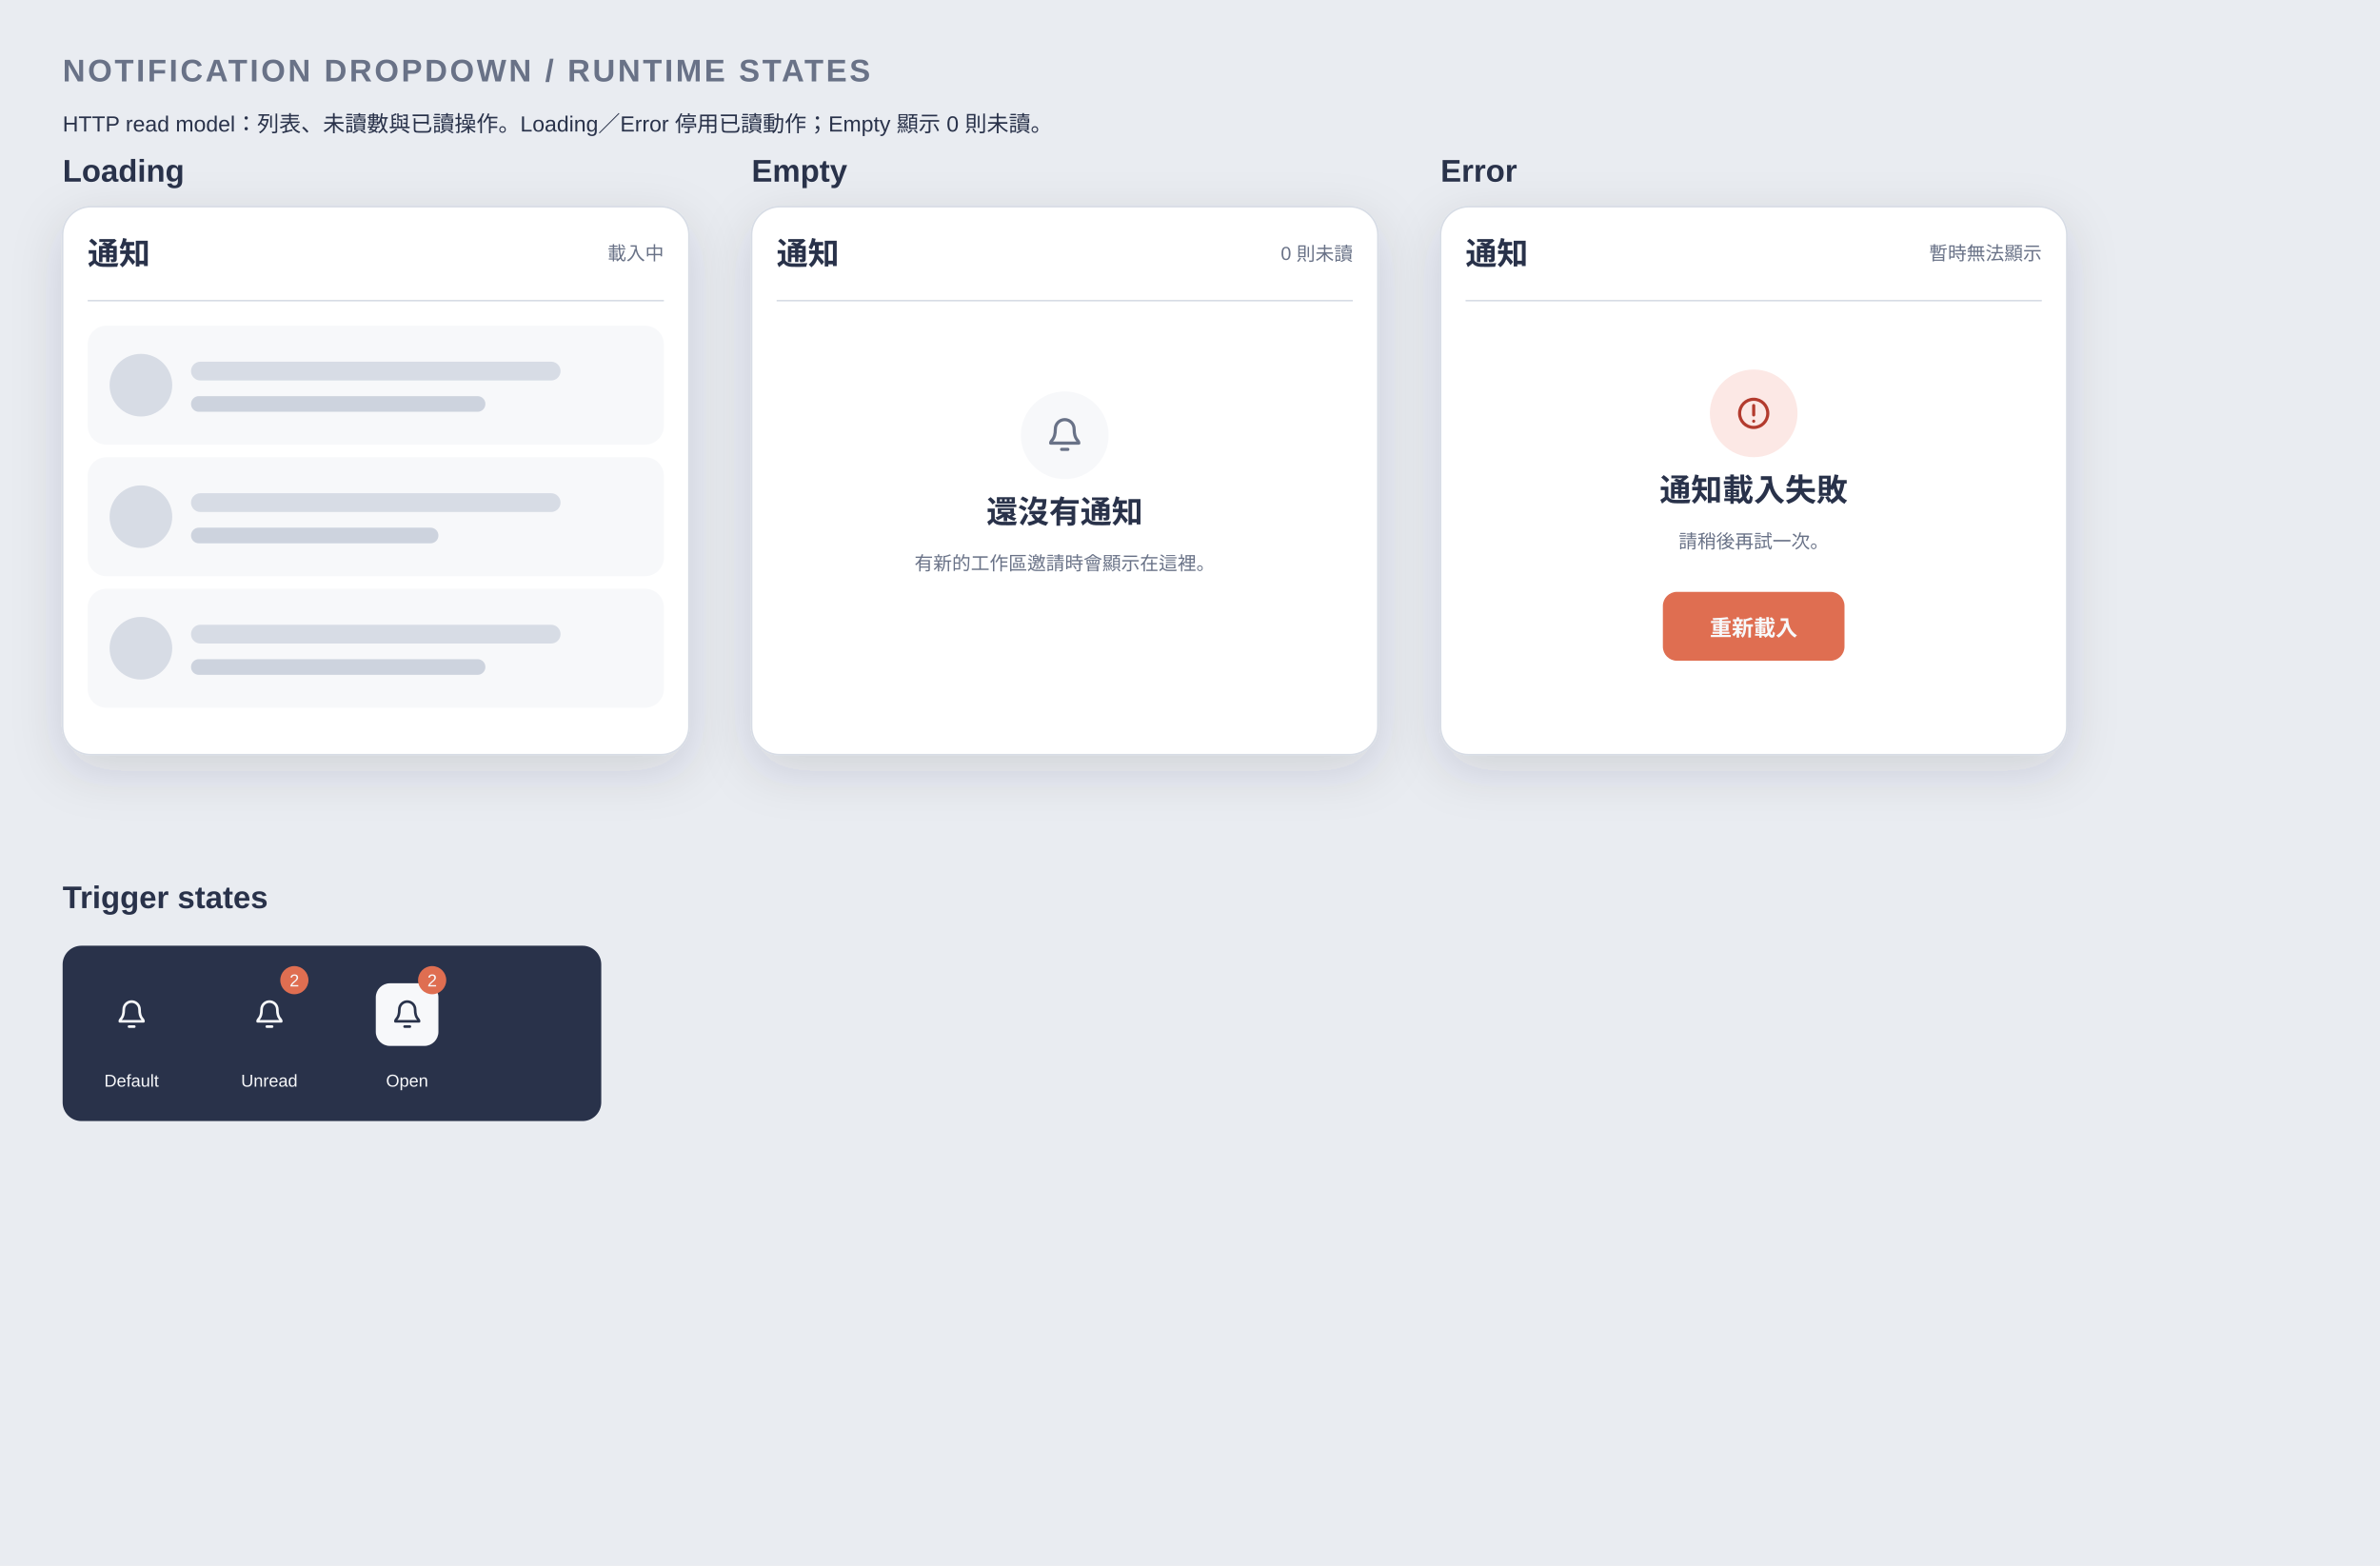
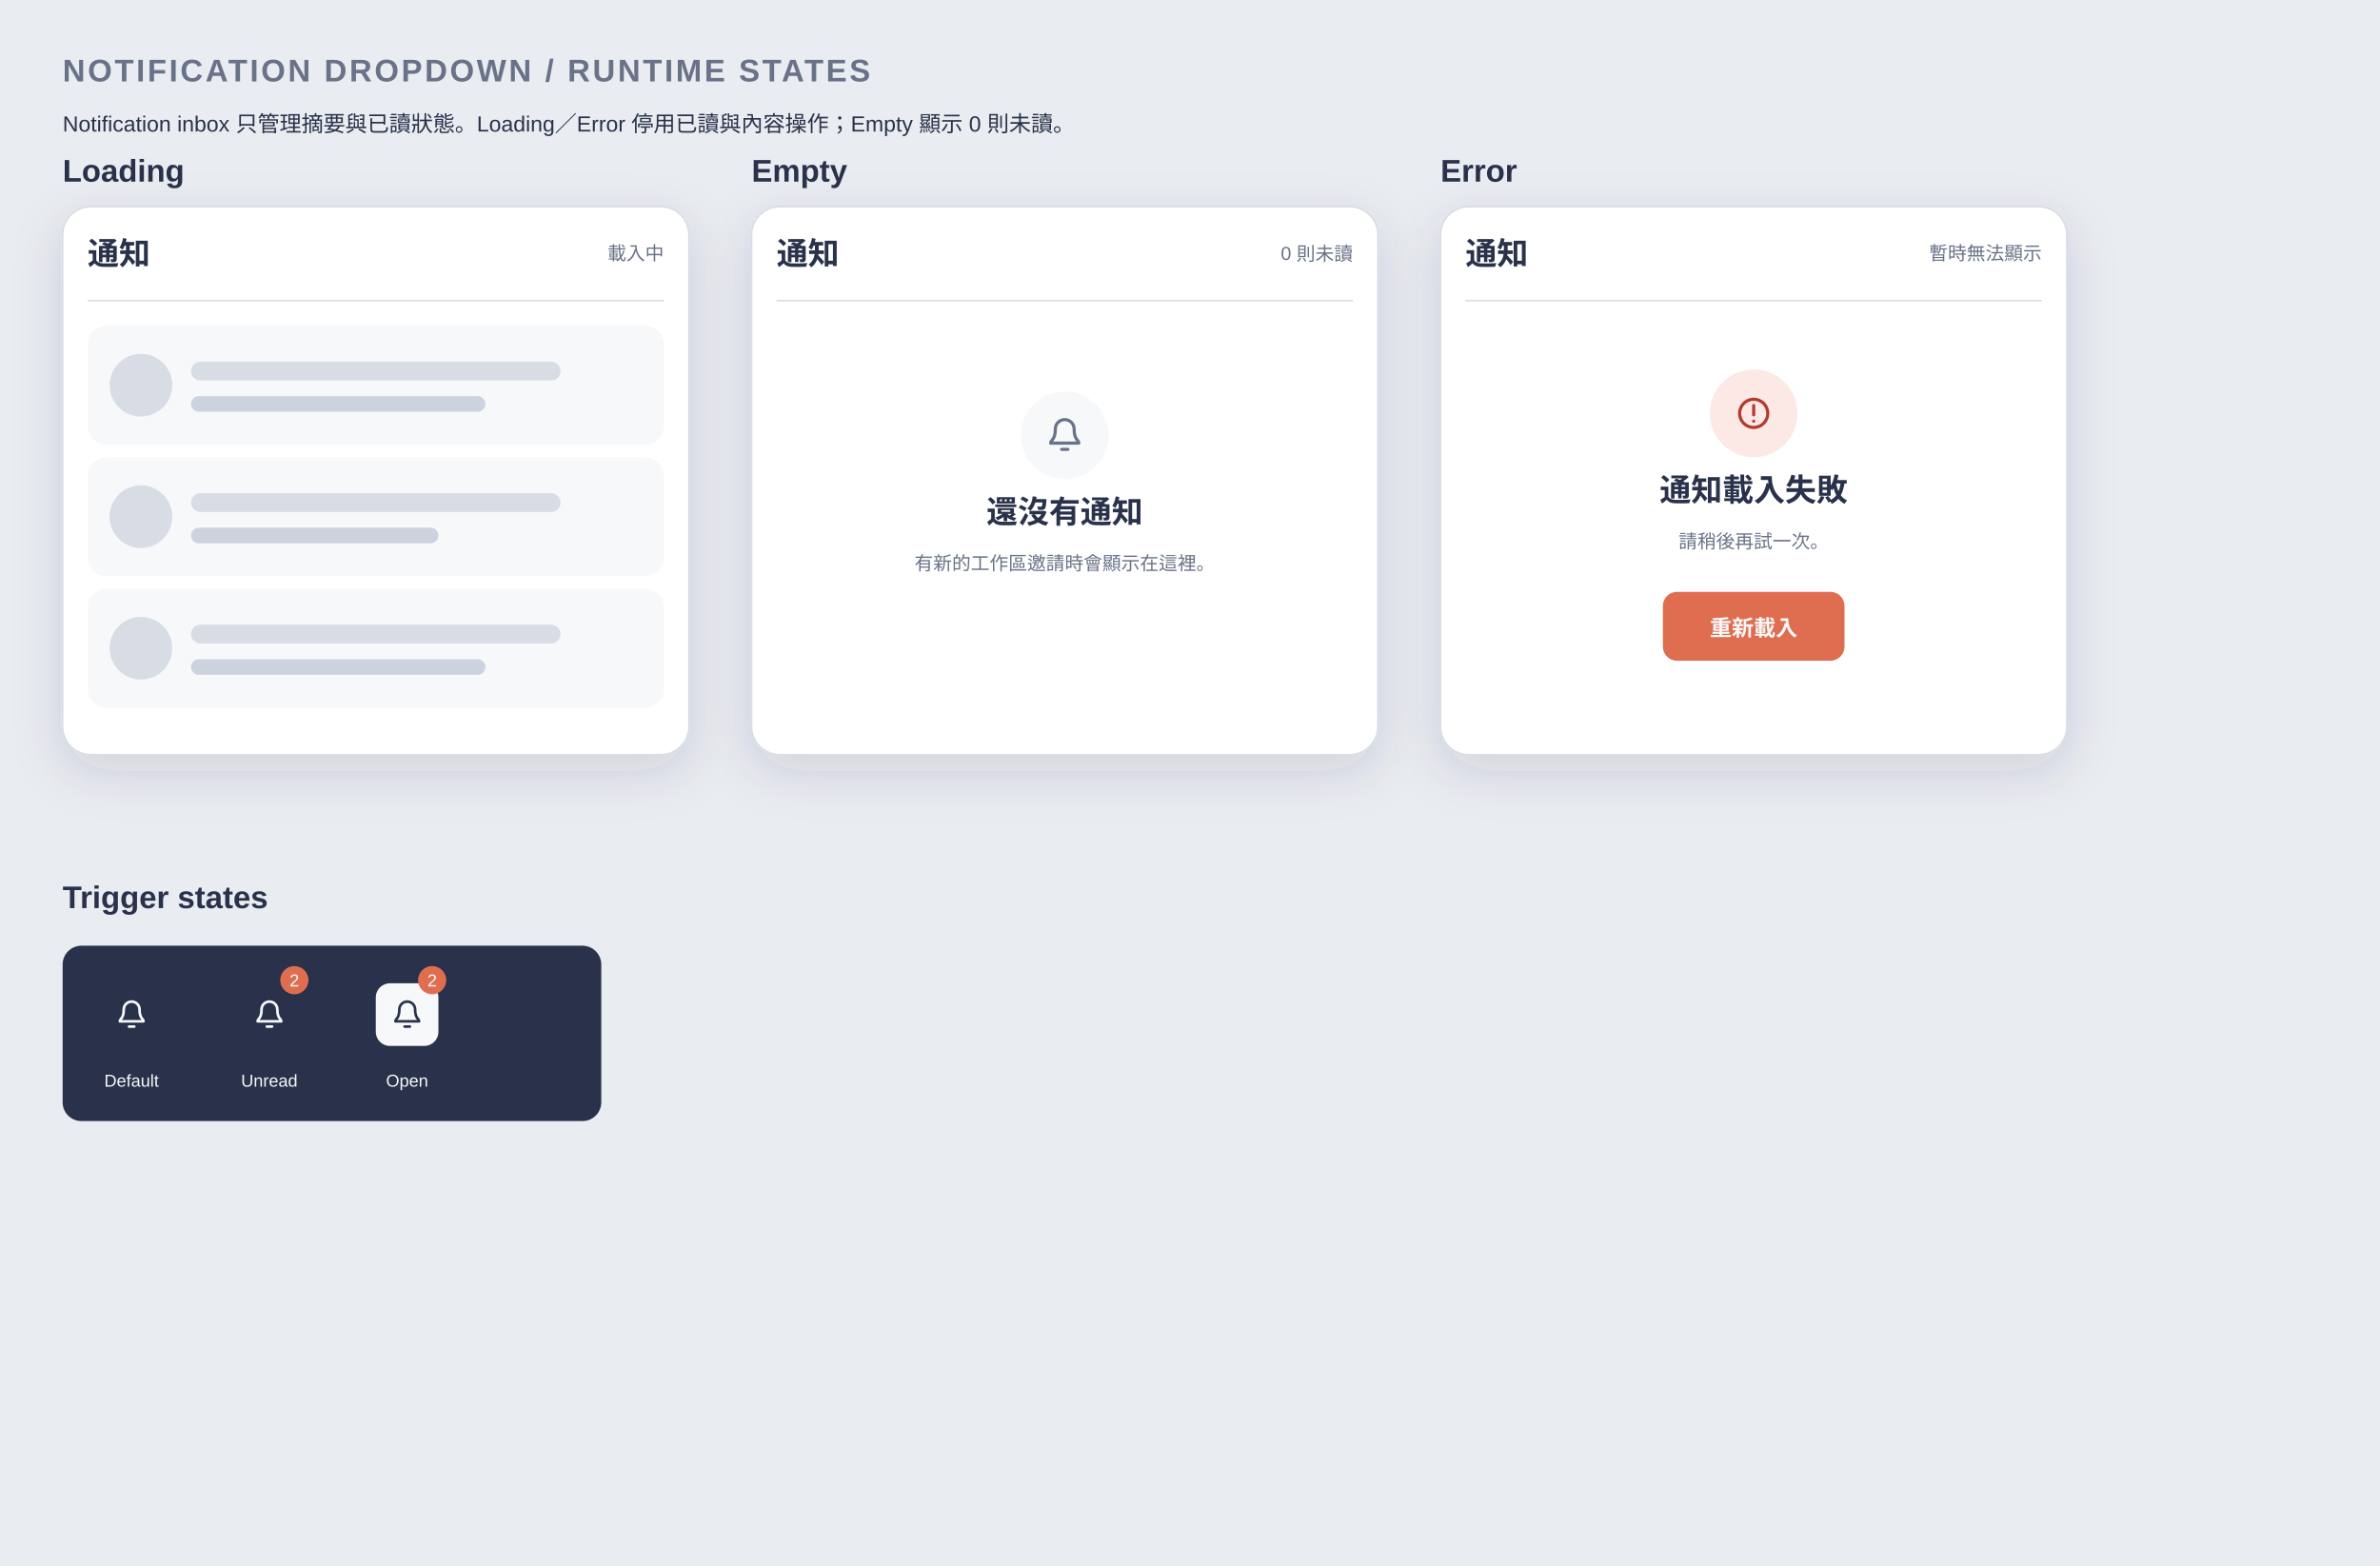
<svg xmlns="http://www.w3.org/2000/svg" width="1520" height="1000" viewBox="0 0 1520 1000">
  <defs>
    <filter id="shadow" x="-20%" y="-20%" width="140%" height="160%">
      <feDropShadow dx="0" dy="10" stdDeviation="16" flood-color="#29324A" flood-opacity=".14" />
    </filter>
    <style>
      text{font-family:"Noto Sans TC","PingFang TC",Arial,sans-serif;fill:#29324A}.spec{font-size:20px;font-weight:700;letter-spacing:.08em;fill:#697287}.title{font-size:20px;font-weight:700}.h2{font-size:16px;font-weight:700}.body{font-size:14px}.small{font-size:12px;fill:#697287}.tiny{font-size:11px;fill:#8B95A8}.inverse{fill:#F7F8FA}.medium{font-weight:700}
    </style>
    <g id="bell" fill="none" stroke="currentColor" stroke-width="2" stroke-linecap="round" stroke-linejoin="round">
      <path d="M18 8a6 6 0 0 0-12 0c0 7-3 7-3 9h18c0-2-3-2-3-9M10 21h4" />
    </g>
    <g id="error" fill="none" stroke="currentColor" stroke-width="2" stroke-linecap="round">
      <circle cx="12" cy="12" r="9" />
      <path d="M12 7v6M12 17h.01" />
    </g>
  </defs>
  <rect width="1520" height="1000" fill="#E9ECF1" />
  <text x="40" y="52" class="spec">NOTIFICATION DROPDOWN / RUNTIME STATES</text>
-   <text x="40" y="84" class="body" fill="#697287">HTTP read model：列表、未讀數與已讀操作。Loading／Error 停用已讀動作；Empty 顯示 0 則未讀。</text>
+   <text x="40" y="84" class="body" fill="#697287">Notification inbox 只管理摘要與已讀狀態。Loading／Error 停用已讀與內容操作；Empty 顯示 0 則未讀。</text>
  <g id="loading" transform="translate(40 132)">
    <text y="-16" class="title">Loading</text>
    <rect width="400" height="350" rx="18" fill="#FFFFFF" stroke="#D7DCE5" filter="url(#shadow)" />
    <text x="16" y="37" class="title">通知</text>
    <text x="384" y="34" text-anchor="end" class="small">載入中</text>
    <line x1="16" y1="60" x2="384" y2="60" stroke="#D7DCE5" />
    <g transform="translate(16 76)">
      <rect width="368" height="76" rx="12" fill="#F7F8FA" />
      <circle cx="34" cy="38" r="20" fill="#D7DCE5" />
      <rect x="66" y="23" width="236" height="12" rx="6" fill="#D7DCE5" />
      <rect x="66" y="45" width="188" height="10" rx="5" fill="#CDD3DE" />
    </g>
    <g transform="translate(16 160)">
      <rect width="368" height="76" rx="12" fill="#F7F8FA" />
      <circle cx="34" cy="38" r="20" fill="#D7DCE5" />
      <rect x="66" y="23" width="236" height="12" rx="6" fill="#D7DCE5" />
      <rect x="66" y="45" width="158" height="10" rx="5" fill="#CDD3DE" />
    </g>
    <g transform="translate(16 244)">
      <rect width="368" height="76" rx="12" fill="#F7F8FA" />
      <circle cx="34" cy="38" r="20" fill="#D7DCE5" />
      <rect x="66" y="23" width="236" height="12" rx="6" fill="#D7DCE5" />
      <rect x="66" y="45" width="188" height="10" rx="5" fill="#CDD3DE" />
    </g>
  </g>
  <g id="empty" transform="translate(480 132)">
    <text y="-16" class="title">Empty</text>
    <rect width="400" height="350" rx="18" fill="#FFFFFF" stroke="#D7DCE5" filter="url(#shadow)" />
    <text x="16" y="37" class="title">通知</text>
    <text x="384" y="34" text-anchor="end" class="small">0 則未讀</text>
    <line x1="16" y1="60" x2="384" y2="60" stroke="#D7DCE5" />
    <circle cx="200" cy="146" r="28" fill="#F7F8FA" />
    <g transform="translate(188 134)" color="#697287">
      <use href="#bell" />
    </g>
    <text x="200" y="202" text-anchor="middle" class="title">還沒有通知</text>
    <text x="200" y="232" text-anchor="middle" class="small">有新的工作區邀請時會顯示在這裡。</text>
  </g>
  <g id="error-state" transform="translate(920 132)">
    <text y="-16" class="title">Error</text>
    <rect width="400" height="350" rx="18" fill="#FFFFFF" stroke="#D7DCE5" filter="url(#shadow)" />
    <text x="16" y="37" class="title">通知</text>
    <text x="384" y="34" text-anchor="end" class="small">暫時無法顯示</text>
    <line x1="16" y1="60" x2="384" y2="60" stroke="#D7DCE5" />
    <circle cx="200" cy="132" r="28" fill="#FCE8E5" />
    <g transform="translate(188 120)" color="#B33B2E">
      <use href="#error" />
    </g>
    <text x="200" y="188" text-anchor="middle" class="title">通知載入失敗</text>
    <text x="200" y="218" text-anchor="middle" class="small">請稍後再試一次。</text>
    <rect x="142" y="246" width="116" height="44" rx="9" fill="#DF6E51" />
    <text x="200" y="274" text-anchor="middle" class="body inverse medium">重新載入</text>
  </g>
  <g id="trigger-states" transform="translate(40 580)">
    <text class="title">Trigger states</text>
    <rect y="24" width="344" height="112" rx="12" fill="#29324A" />
    <g transform="translate(24 48)">
      <rect width="40" height="40" rx="9" fill="#29324A" />
      <g transform="translate(10 10) scale(.84)" color="#F7F8FA">
        <use href="#bell" />
      </g>
      <text x="20" y="66" text-anchor="middle" class="tiny inverse">Default</text>
    </g>
    <g transform="translate(112 48)">
      <rect width="40" height="40" rx="9" fill="#29324A" />
      <g transform="translate(10 10) scale(.84)" color="#F7F8FA">
        <use href="#bell" />
      </g>
      <circle cx="36" cy="-2" r="9" fill="#DF6E51" />
      <text x="36" y="2" text-anchor="middle" class="tiny inverse">2</text>
      <text x="20" y="66" text-anchor="middle" class="tiny inverse">Unread</text>
    </g>
    <g transform="translate(200 48)">
      <rect width="40" height="40" rx="9" fill="#F7F8FA" />
      <g transform="translate(10 10) scale(.84)" color="#29324A">
        <use href="#bell" />
      </g>
      <circle cx="36" cy="-2" r="9" fill="#DF6E51" />
      <text x="36" y="2" text-anchor="middle" class="tiny inverse">2</text>
      <text x="20" y="66" text-anchor="middle" class="tiny inverse">Open</text>
    </g>
  </g>
</svg>
